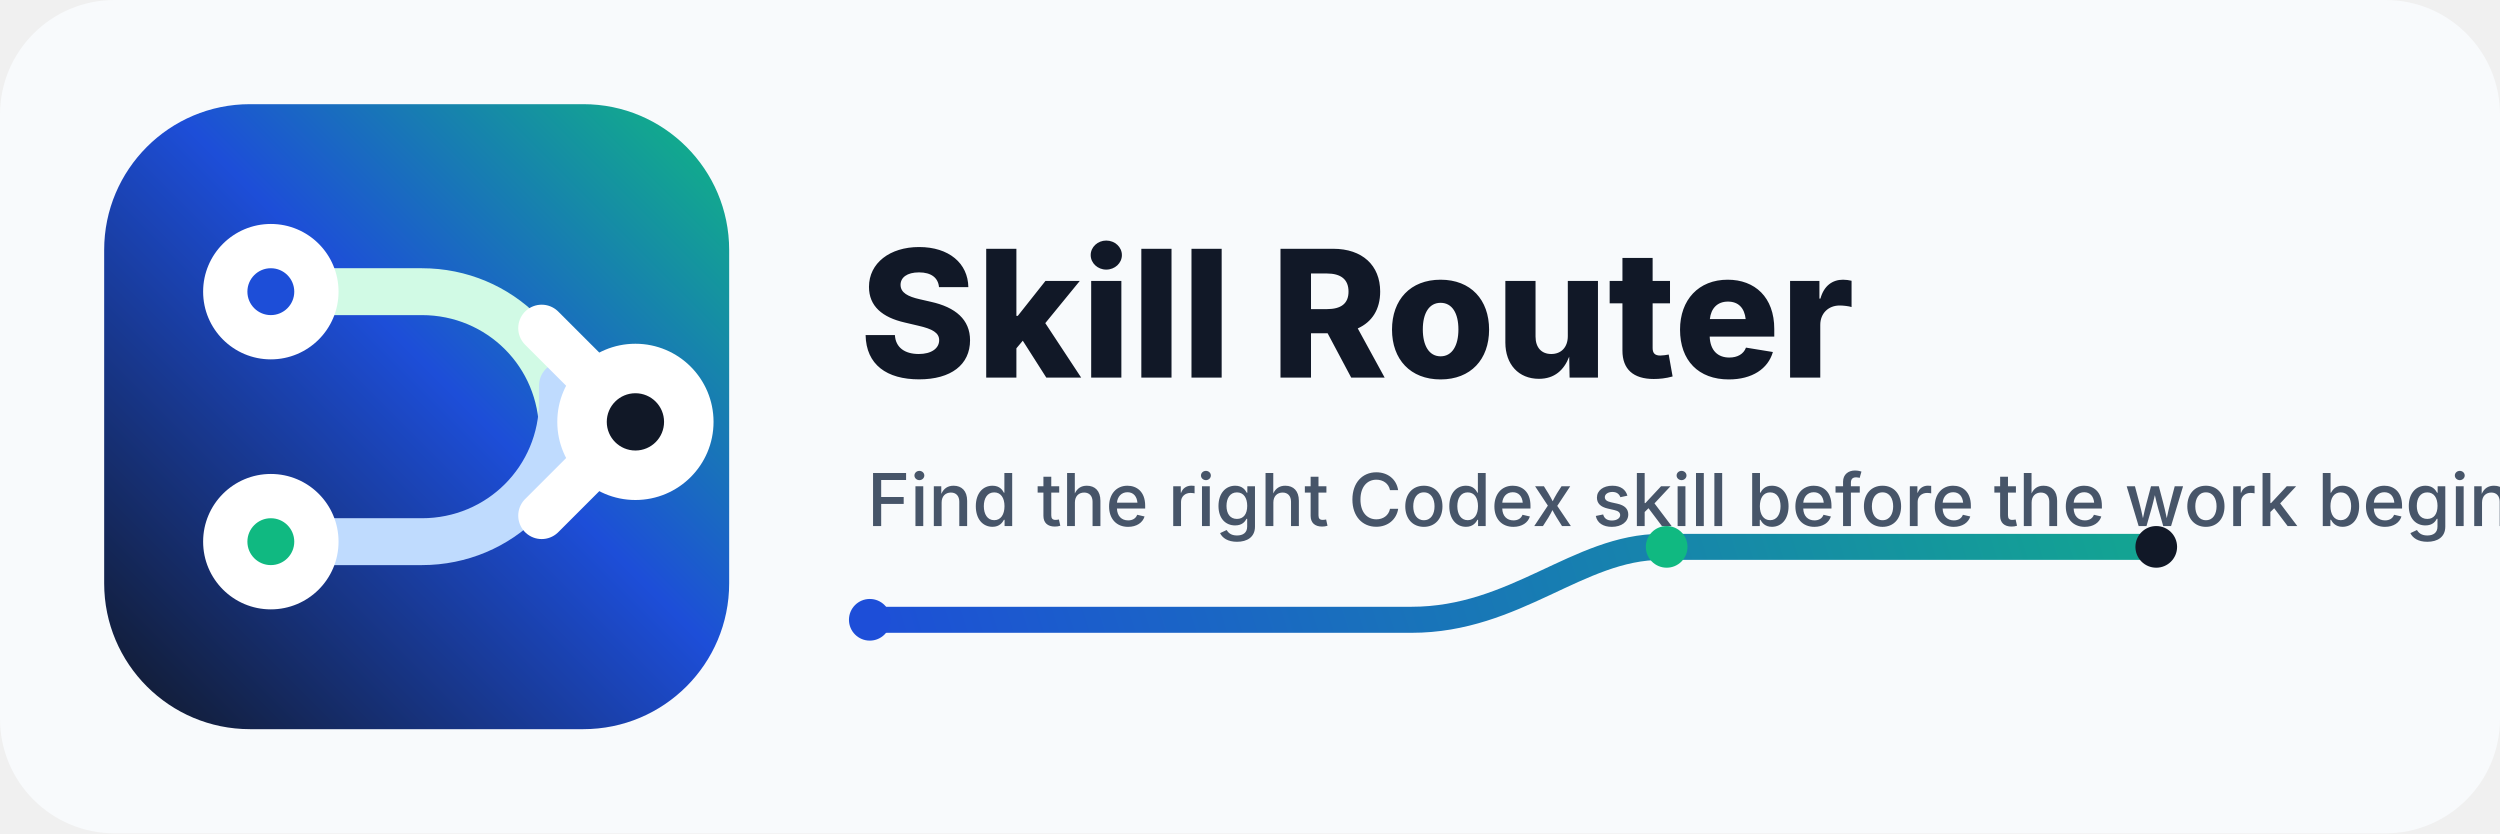
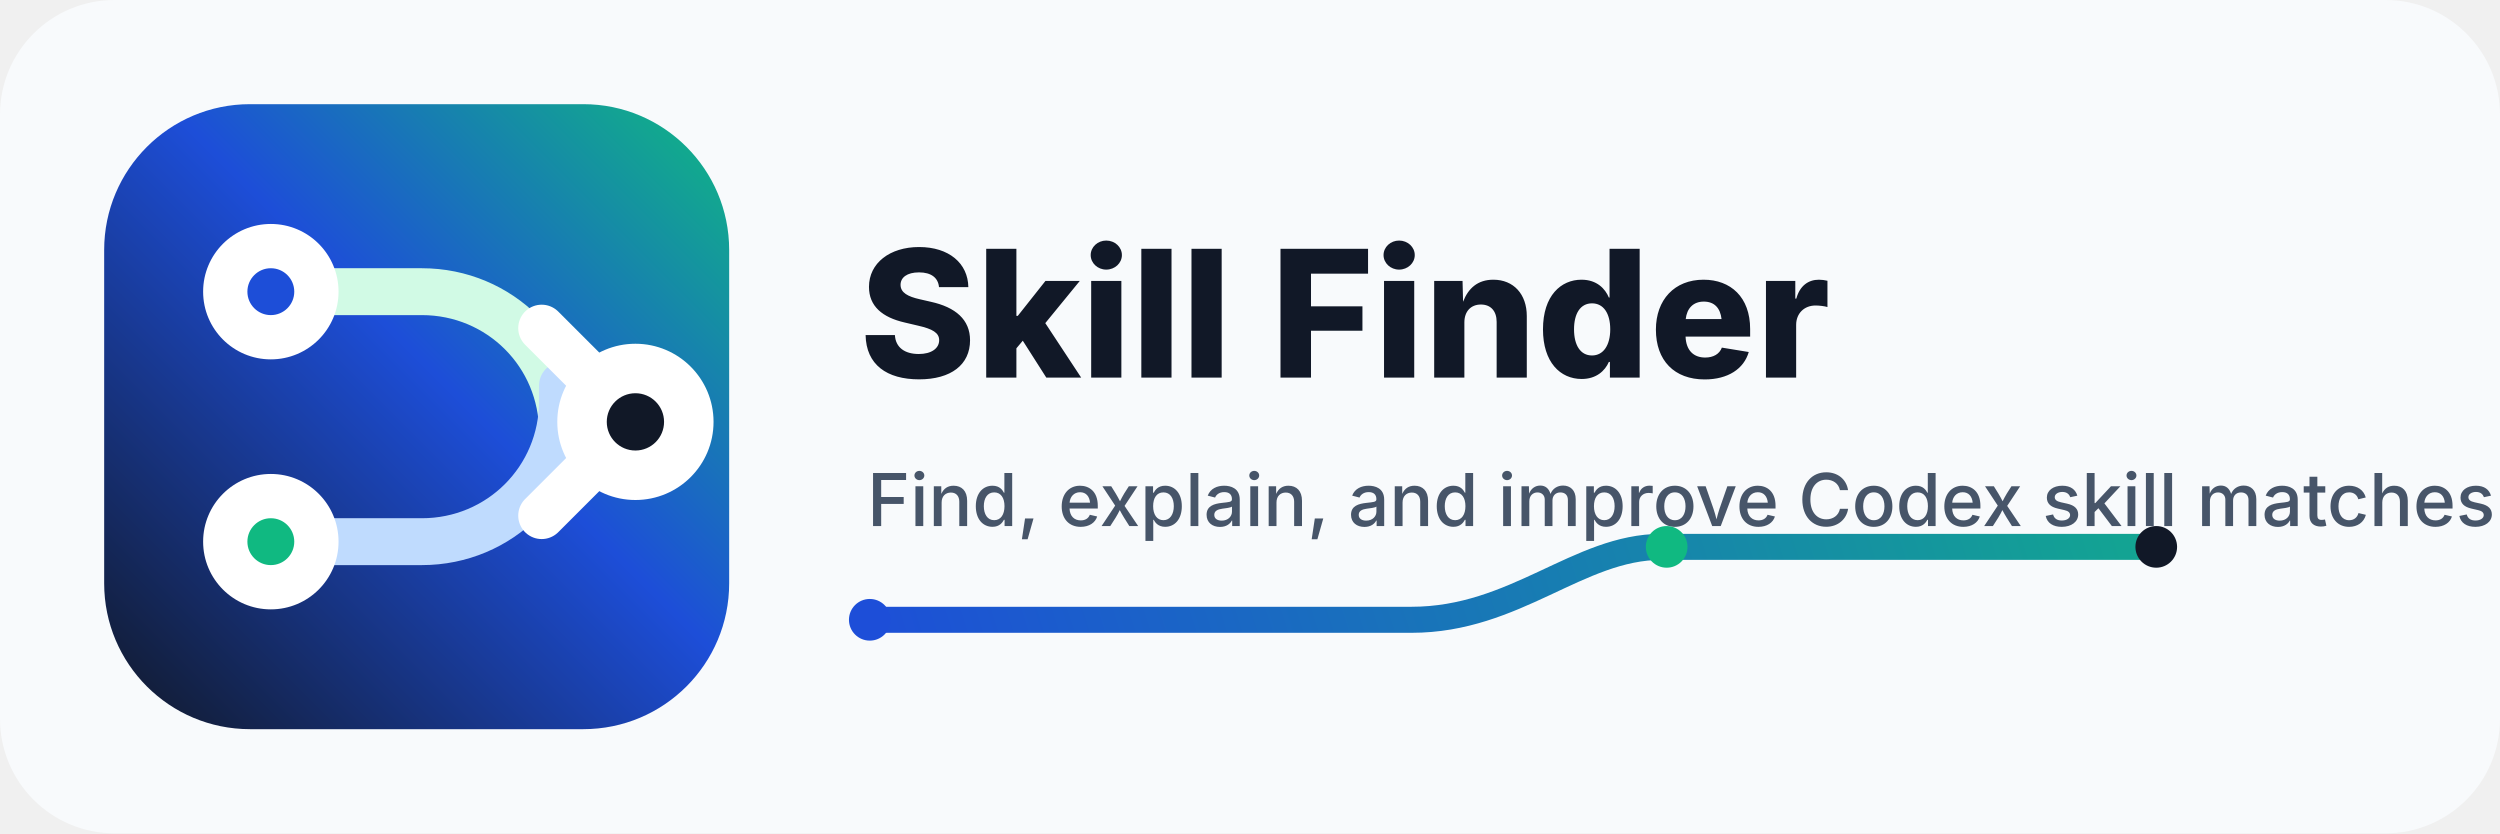
<svg xmlns="http://www.w3.org/2000/svg" viewBox="0 0 960 320" role="img" aria-labelledby="title desc">
  <defs>
    <linearGradient id="mark" x1="40" y1="280" x2="280" y2="40" gradientUnits="userSpaceOnUse">
      <stop offset="0" stop-color="#111827" />
      <stop offset="0.55" stop-color="#1D4ED8" />
      <stop offset="1" stop-color="#10B981" />
    </linearGradient>
    <linearGradient id="line" x1="330" y1="250" x2="900" y2="70" gradientUnits="userSpaceOnUse">
      <stop offset="0" stop-color="#1D4ED8" />
      <stop offset="1" stop-color="#10B981" />
    </linearGradient>
  </defs>
  <rect width="960" height="320" rx="44" fill="#F8FAFC" />
  <rect x="40" y="40" width="240" height="240" rx="56" fill="url(#mark)" />
  <path d="M106 112h56c30 0 54 24 54 54v6" fill="none" stroke="#D1FAE5" stroke-width="18" stroke-linecap="round" />
  <path d="M106 208h56c30 0 54-24 54-54v-6" fill="none" stroke="#BFDBFE" stroke-width="18" stroke-linecap="round" />
  <path d="M208 126l36 36-36 36" fill="none" stroke="#FFFFFF" stroke-width="18" stroke-linecap="round" stroke-linejoin="round" />
  <circle cx="104" cy="112" r="26" fill="#FFFFFF" />
  <circle cx="104" cy="208" r="26" fill="#FFFFFF" />
  <circle cx="244" cy="162" r="30" fill="#FFFFFF" />
  <circle cx="104" cy="112" r="9" fill="#1D4ED8" />
  <circle cx="104" cy="208" r="9" fill="#10B981" />
  <circle cx="244" cy="162" r="11" fill="#111827" />
-   <text x="330" y="145" fill="#111827" font-family="Inter, Segoe UI, Arial, sans-serif" font-size="68" font-weight="800">Skill Router</text>
-   <text x="333" y="202" fill="#475569" font-family="Inter, Segoe UI, Arial, sans-serif" font-size="28" font-weight="500">Find the right Codex skill before the work begins.</text>
+   <text x="330" y="145" fill="#111827" font-family="Inter, Segoe UI, Arial, sans-serif" font-size="68" font-weight="800">Skill Finder</text>
+   <text x="333" y="202" fill="#475569" font-family="Inter, Segoe UI, Arial, sans-serif" font-size="28" font-weight="500">Find, explain, and improve Codex skill matches.</text>
  <path d="M334 238h208c40 0 64-28 96-28h190" fill="none" stroke="url(#line)" stroke-width="10" stroke-linecap="round" />
  <circle cx="334" cy="238" r="8" fill="#1D4ED8" />
  <circle cx="640" cy="210" r="8" fill="#10B981" />
  <circle cx="828" cy="210" r="8" fill="#111827" />
</svg>
